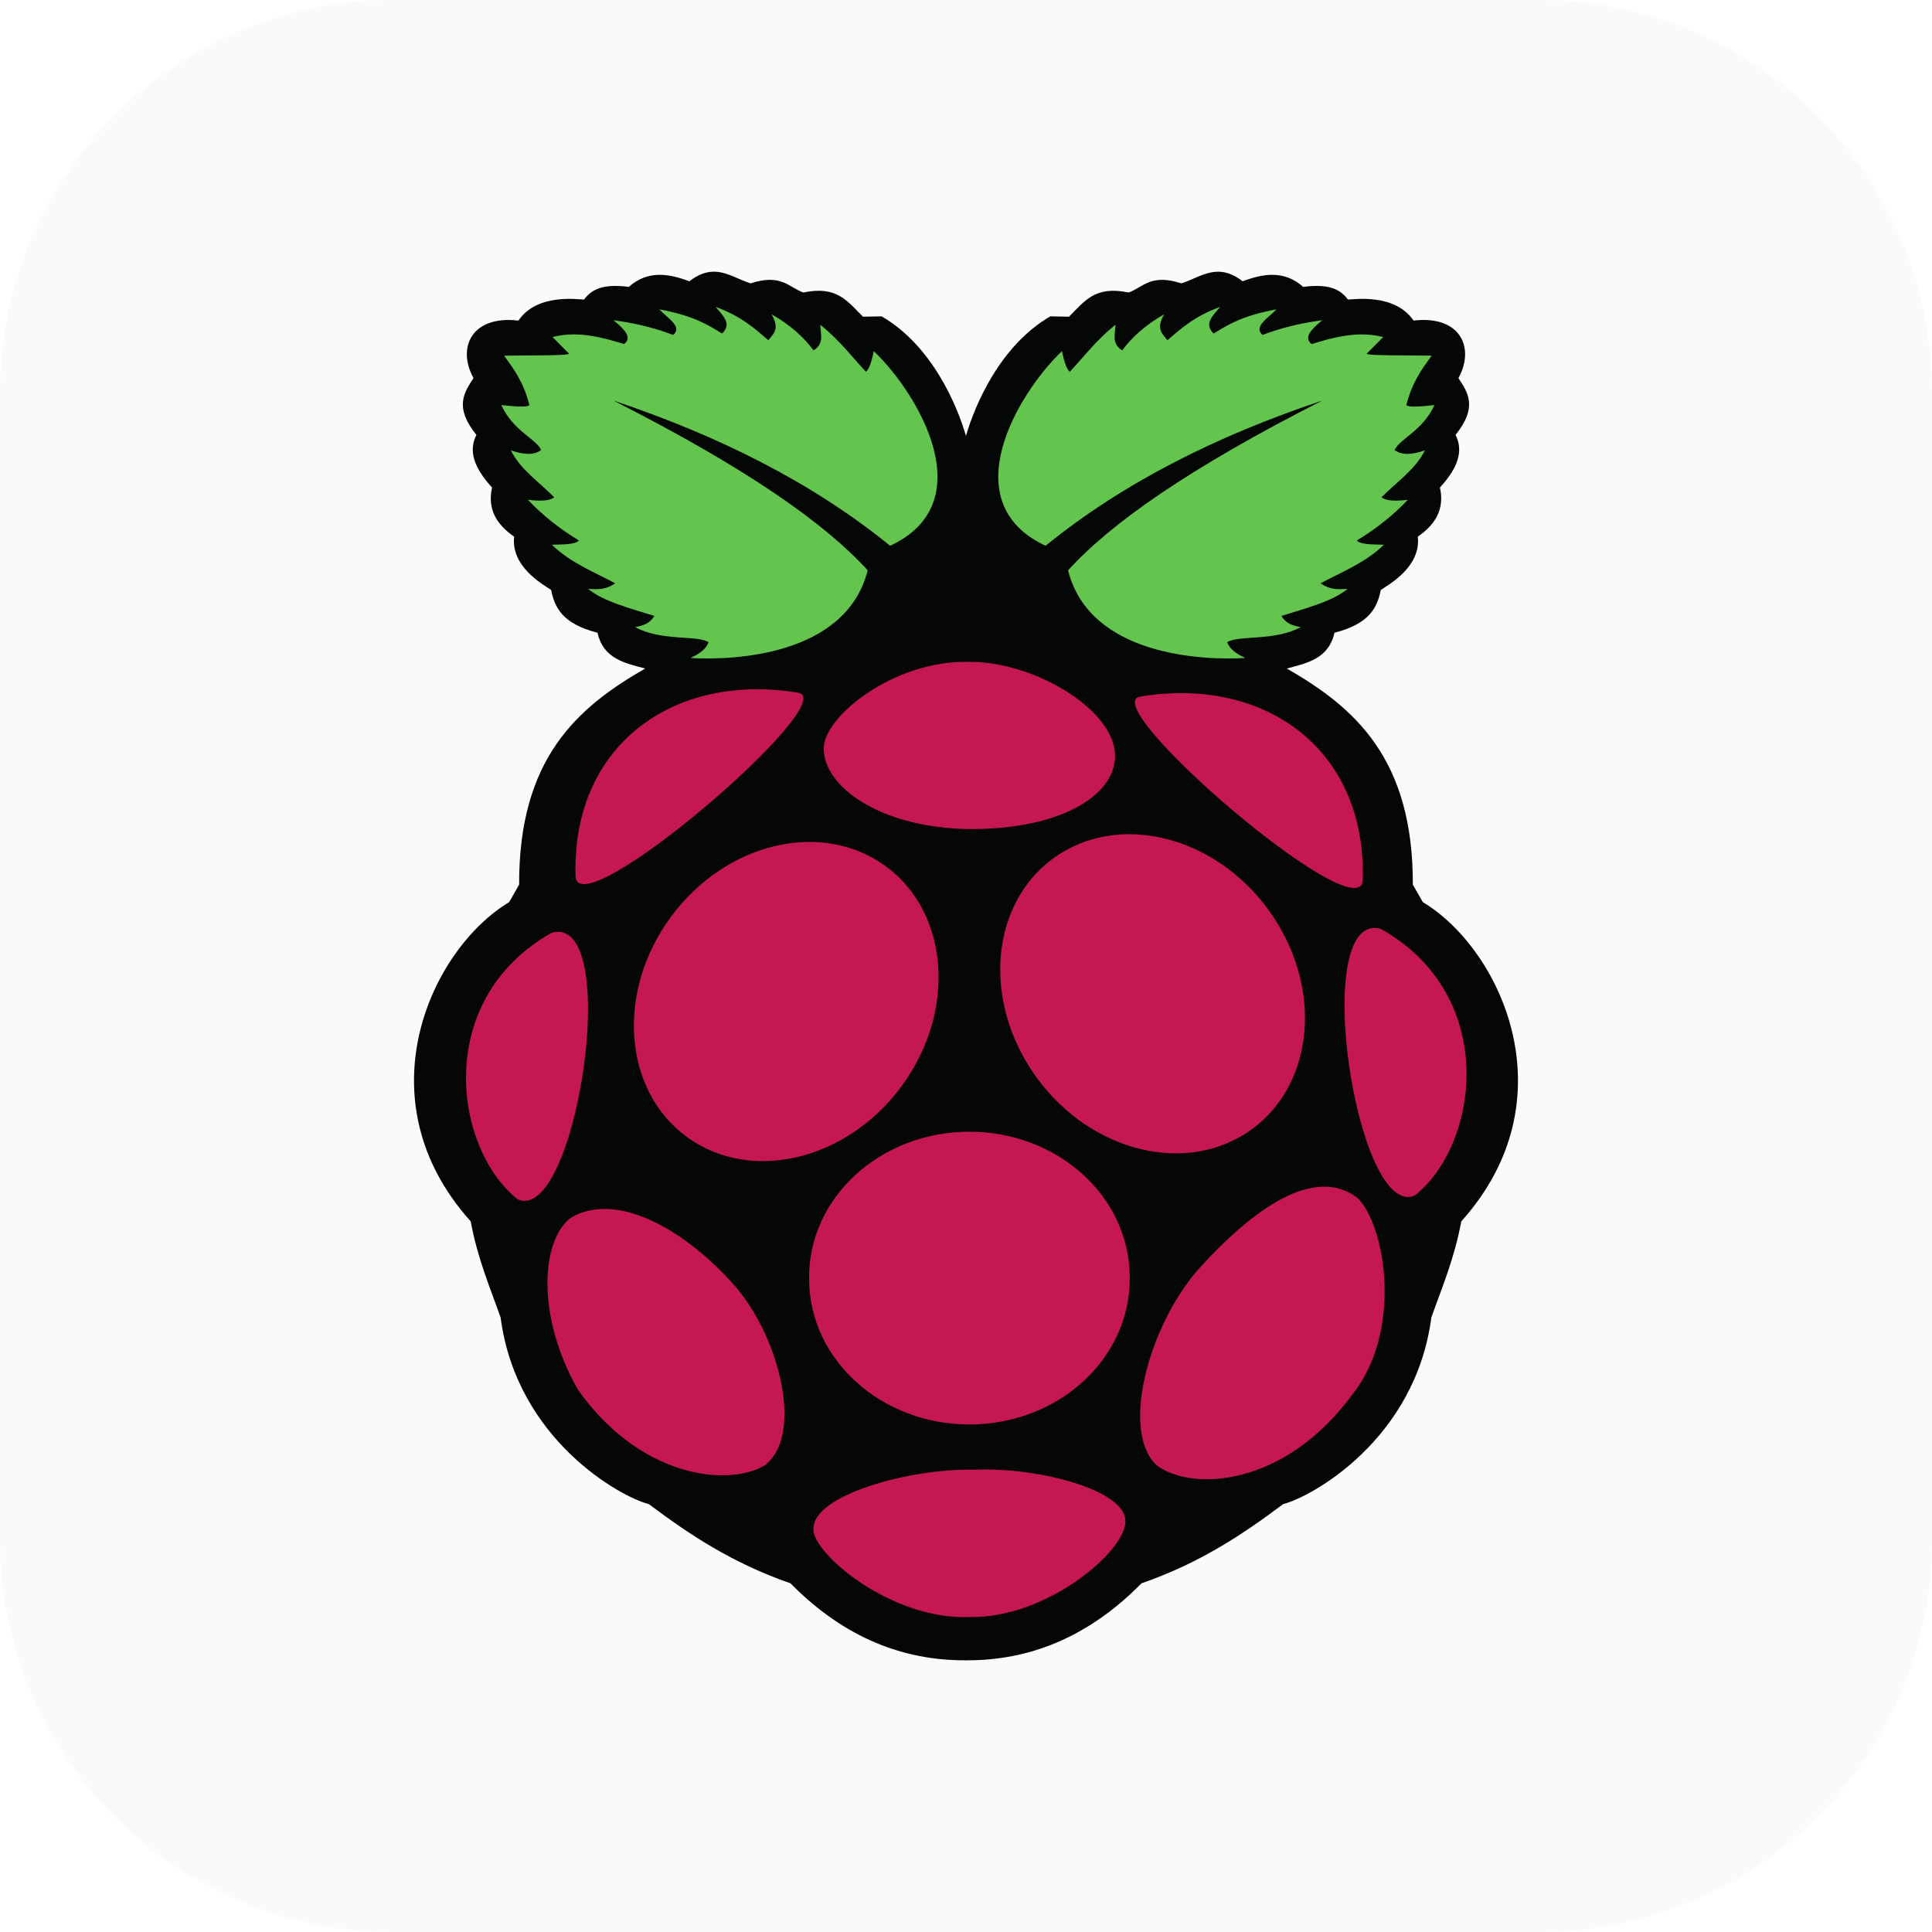
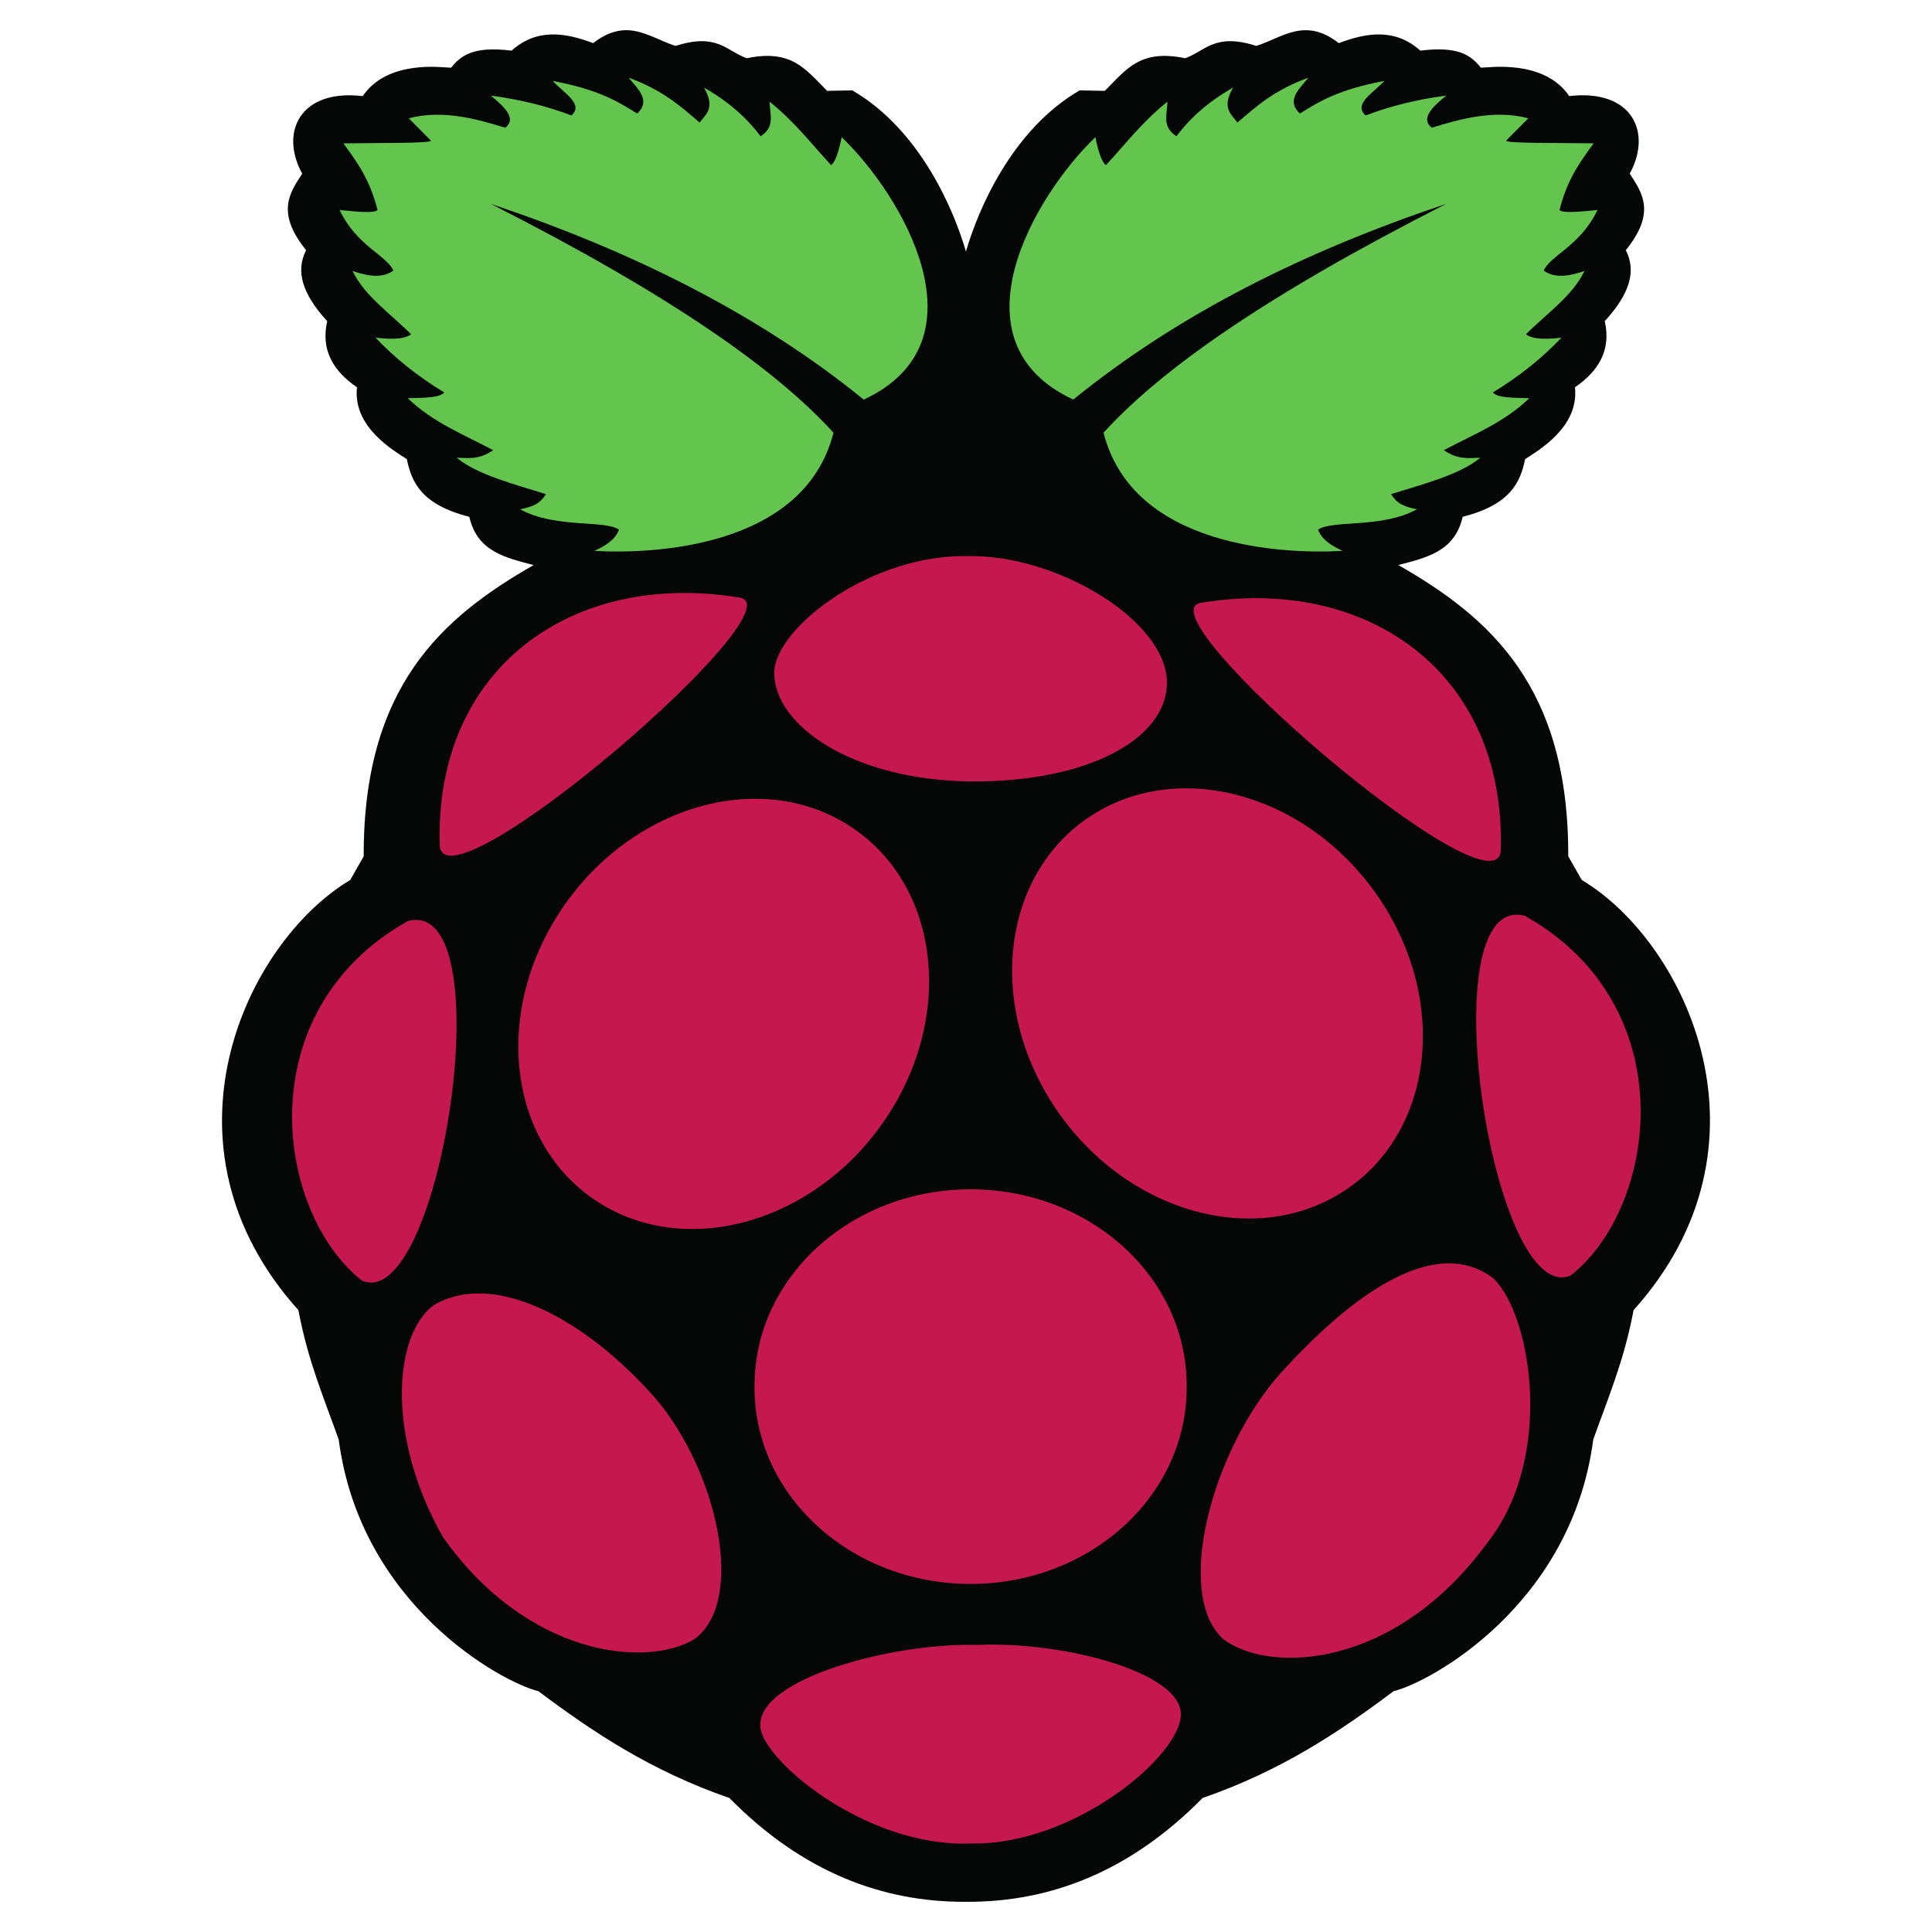
<svg xmlns="http://www.w3.org/2000/svg" viewBox="0 0 128 128" role="img">
-   <rect width="128" height="128" rx="26" fill="#f8fafc" />
-   <svg x="18" y="18" width="92" height="92" viewBox="0 0 128 128" preserveAspectRatio="xMidYMid meet">
+   <svg x="2" y="2" width="124" height="124" viewBox="0 0 128 128" preserveAspectRatio="xMidYMid meet">
    <path fill="#050606" d="M40.666.002c-.657.02-1.364.26-2.167.883C36.532.138 34.626-.12 32.92 1.4c-2.633-.337-3.488.358-4.137 1.168c-.577-.012-4.324-.586-6.042 1.94c-4.317-.504-5.683 2.5-4.137 5.303c-.881 1.345-1.796 2.673.266 5.236c-.728 1.428-.276 2.976 1.443 4.852c-.454 2.007.437 3.422 2.036 4.526c-.3 2.746 2.557 4.344 3.41 4.912c.327 1.6 1.01 3.111 4.273 3.945c.537 2.387 2.499 2.798 4.397 3.298c-6.275 3.594-11.657 8.32-11.62 19.92l-.92 1.615c-7.195 4.31-13.669 18.162-3.546 29.422c.662 3.525 1.77 6.056 2.758 8.858c1.477 11.291 11.115 16.577 13.657 17.203c3.726 2.794 7.693 5.445 13.062 7.303c5.06 5.142 10.544 7.101 16.058 7.099h.243c5.513.003 10.997-1.957 16.057-7.099c5.37-1.857 9.336-4.509 13.061-7.303c2.543-.626 12.18-5.912 13.657-17.204c.987-2.801 2.097-5.332 2.759-8.857c10.123-11.26 3.649-25.114-3.547-29.425l-.92-1.614c.037-11.598-5.345-16.325-11.62-19.92c1.898-.5 3.86-.911 4.398-3.297c3.261-.835 3.944-2.345 4.271-3.945c.854-.57 3.71-2.166 3.41-4.914c1.6-1.102 2.491-2.519 2.038-4.525c1.718-1.875 2.17-3.424 1.44-4.851c2.064-2.562 1.148-3.891.267-5.236c1.546-2.802.183-5.807-4.137-5.304c-1.718-2.524-5.464-1.95-6.042-1.94c-.649-.81-1.504-1.504-4.137-1.167c-1.704-1.52-3.611-1.26-5.578-.514c-2.334-1.814-3.88-.36-5.645.19c-2.827-.91-3.473.337-4.862.844c-3.083-.642-4.02.755-5.498 2.23l-1.72-.033c-4.649 2.699-6.96 8.195-7.777 11.02c-.82-2.826-3.124-8.322-7.773-11.02l-1.72.032c-1.48-1.475-2.417-2.871-5.5-2.229c-1.388-.507-2.033-1.754-4.862-.844c-1.159-.36-2.224-1.112-3.478-1.074l.002.001" />
    <path fill="#63c54d" d="M31.501 11.878c12.337 6.264 19.508 11.333 23.437 15.649c-2.011 7.943-12.508 8.306-16.347 8.082c.786-.36 1.443-.792 1.675-1.453c-.963-.675-4.378-.072-6.762-1.392c.915-.187 1.344-.369 1.772-1.034c-2.253-.708-4.678-1.318-6.106-2.49c.77.01 1.49.17 2.495-.518c-2.018-1.07-4.17-1.919-5.843-3.556c1.042-.025 2.168-.01 2.495-.388c-1.847-1.126-3.406-2.38-4.694-3.75c1.46.174 2.076.024 2.43-.228c-1.398-1.407-3.164-2.596-4.006-4.331c1.084.369 2.076.51 2.79-.033c-.475-1.054-2.506-1.676-3.677-4.138c1.141.109 2.352.245 2.594 0c-.53-2.126-1.438-3.32-2.33-4.558c2.442-.036 6.142.009 5.975-.195l-1.51-1.519c2.385-.632 4.826.102 6.598.647c.795-.619-.014-1.4-.985-2.2c2.028.268 3.859.728 5.514 1.359c.885-.787-.574-1.573-1.28-2.36c3.133.585 4.46 1.407 5.777 2.23c.958-.903.055-1.67-.59-2.456c2.362.861 3.578 1.974 4.859 3.07c.434-.576 1.102-1 .295-2.392c1.676.952 2.94 2.074 3.872 3.33c1.038-.65.619-1.54.625-2.36c1.742 1.397 2.849 2.882 4.202 4.333c.272-.195.51-.859.722-1.908c4.157 3.972 10.03 13.978 1.51 17.945c-7.252-5.89-15.913-10.173-25.51-13.386h.002m65.344 0C84.507 18.143 77.336 23.21 73.407 27.527c2.012 7.943 12.51 8.306 16.347 8.082c-.786-.36-1.442-.792-1.674-1.453c.964-.675 4.378-.072 6.763-1.392c-.916-.187-1.346-.369-1.773-1.034c2.252-.708 4.679-1.318 6.105-2.49c-.77.01-1.49.17-2.495-.518c2.018-1.07 4.17-1.919 5.844-3.556c-1.044-.025-2.168-.01-2.495-.388c1.847-1.126 3.405-2.38 4.694-3.75c-1.46.174-2.076.024-2.43-.228c1.397-1.407 3.164-2.596 4.006-4.331c-1.084.369-2.076.51-2.79-.033c.474-1.054 2.505-1.676 3.677-4.138c-1.142.109-2.352.245-2.595 0c.532-2.126 1.44-3.321 2.331-4.56c-2.442-.035-6.142.01-5.975-.193l1.512-1.519c-2.387-.633-4.828.1-6.599.645c-.796-.618.014-1.399.984-2.198c-2.026.267-3.859.726-5.514 1.358c-.885-.787.574-1.573 1.28-2.36c-3.132.585-4.458 1.407-5.777 2.23c-.957-.903-.054-1.67.59-2.456c-2.362.861-3.578 1.974-4.858 3.07c-.433-.576-1.103-1-.296-2.392c-1.676.952-2.94 2.074-3.872 3.33c-1.038-.651-.619-1.54-.625-2.36c-1.742 1.397-2.849 2.883-4.201 4.333c-.273-.195-.511-.86-.723-1.908c-4.156 3.972-10.03 13.978-1.51 17.945c7.249-5.892 15.908-10.174 25.507-13.386h-.001" />
    <path fill="#c51850" d="M79.092 92.768c.043 7.412-6.539 13.453-14.7 13.492s-14.811-5.938-14.855-13.351v-.141c-.043-7.414 6.538-13.455 14.7-13.494s14.812 5.938 14.855 13.351v.141m-23.041-38.34c6.123 3.95 7.227 12.908 2.466 20.004s-13.586 9.648-19.709 5.696c-6.122-3.95-7.227-12.909-2.466-20.005c4.762-7.097 13.586-9.648 19.709-5.696m16.527-.716c-6.123 3.952-7.227 12.909-2.465 20.006s13.585 9.648 19.707 5.695c6.124-3.95 7.228-12.907 2.466-20.005c-4.762-7.096-13.584-9.646-19.708-5.695m-46.751 7.216c6.61-1.745 2.231 26.94-3.147 24.586c-5.917-4.687-7.823-18.416 3.146-24.586m76.398-.357c-6.611-1.745-2.232 26.94 3.147 24.587c5.917-4.688 7.822-18.417-3.147-24.587M80.052 39.167c11.408-1.898 20.9 4.778 20.518 16.964c-.375 4.671-24.721-16.269-20.518-16.965m-31.521-.357c-11.41-1.898-20.903 4.78-20.52 16.966c.376 4.67 24.722-16.27 20.52-16.966m15.716-2.842c-6.809-.173-13.343 4.98-13.36 7.966c-.018 3.632 5.384 7.35 13.408 7.444c8.192.057 13.42-2.975 13.447-6.723c.029-4.246-7.453-8.752-13.495-8.687m.526 74.462c5.937-.256 13.904 1.883 13.919 4.72c.099 2.755-7.225 8.98-14.312 8.86c-7.34.312-14.538-5.922-14.444-8.083c-.11-3.169 8.939-5.642 14.837-5.497m-21.97-16.815c4.226 5.017 6.153 13.828 2.626 16.425c-3.336 1.984-11.44 1.167-17.202-6.984c-3.883-6.838-3.383-13.798-.655-15.842c4.079-2.448 10.381.858 15.23 6.4m42.557-1.589c-4.575 5.277-7.122 14.9-3.785 17.999c3.19 2.408 11.752 2.071 18.078-6.574c4.593-5.806 3.054-15.501.43-18.076c-3.897-2.97-9.49.83-14.724 6.65v.002" />
  </svg>
</svg>
